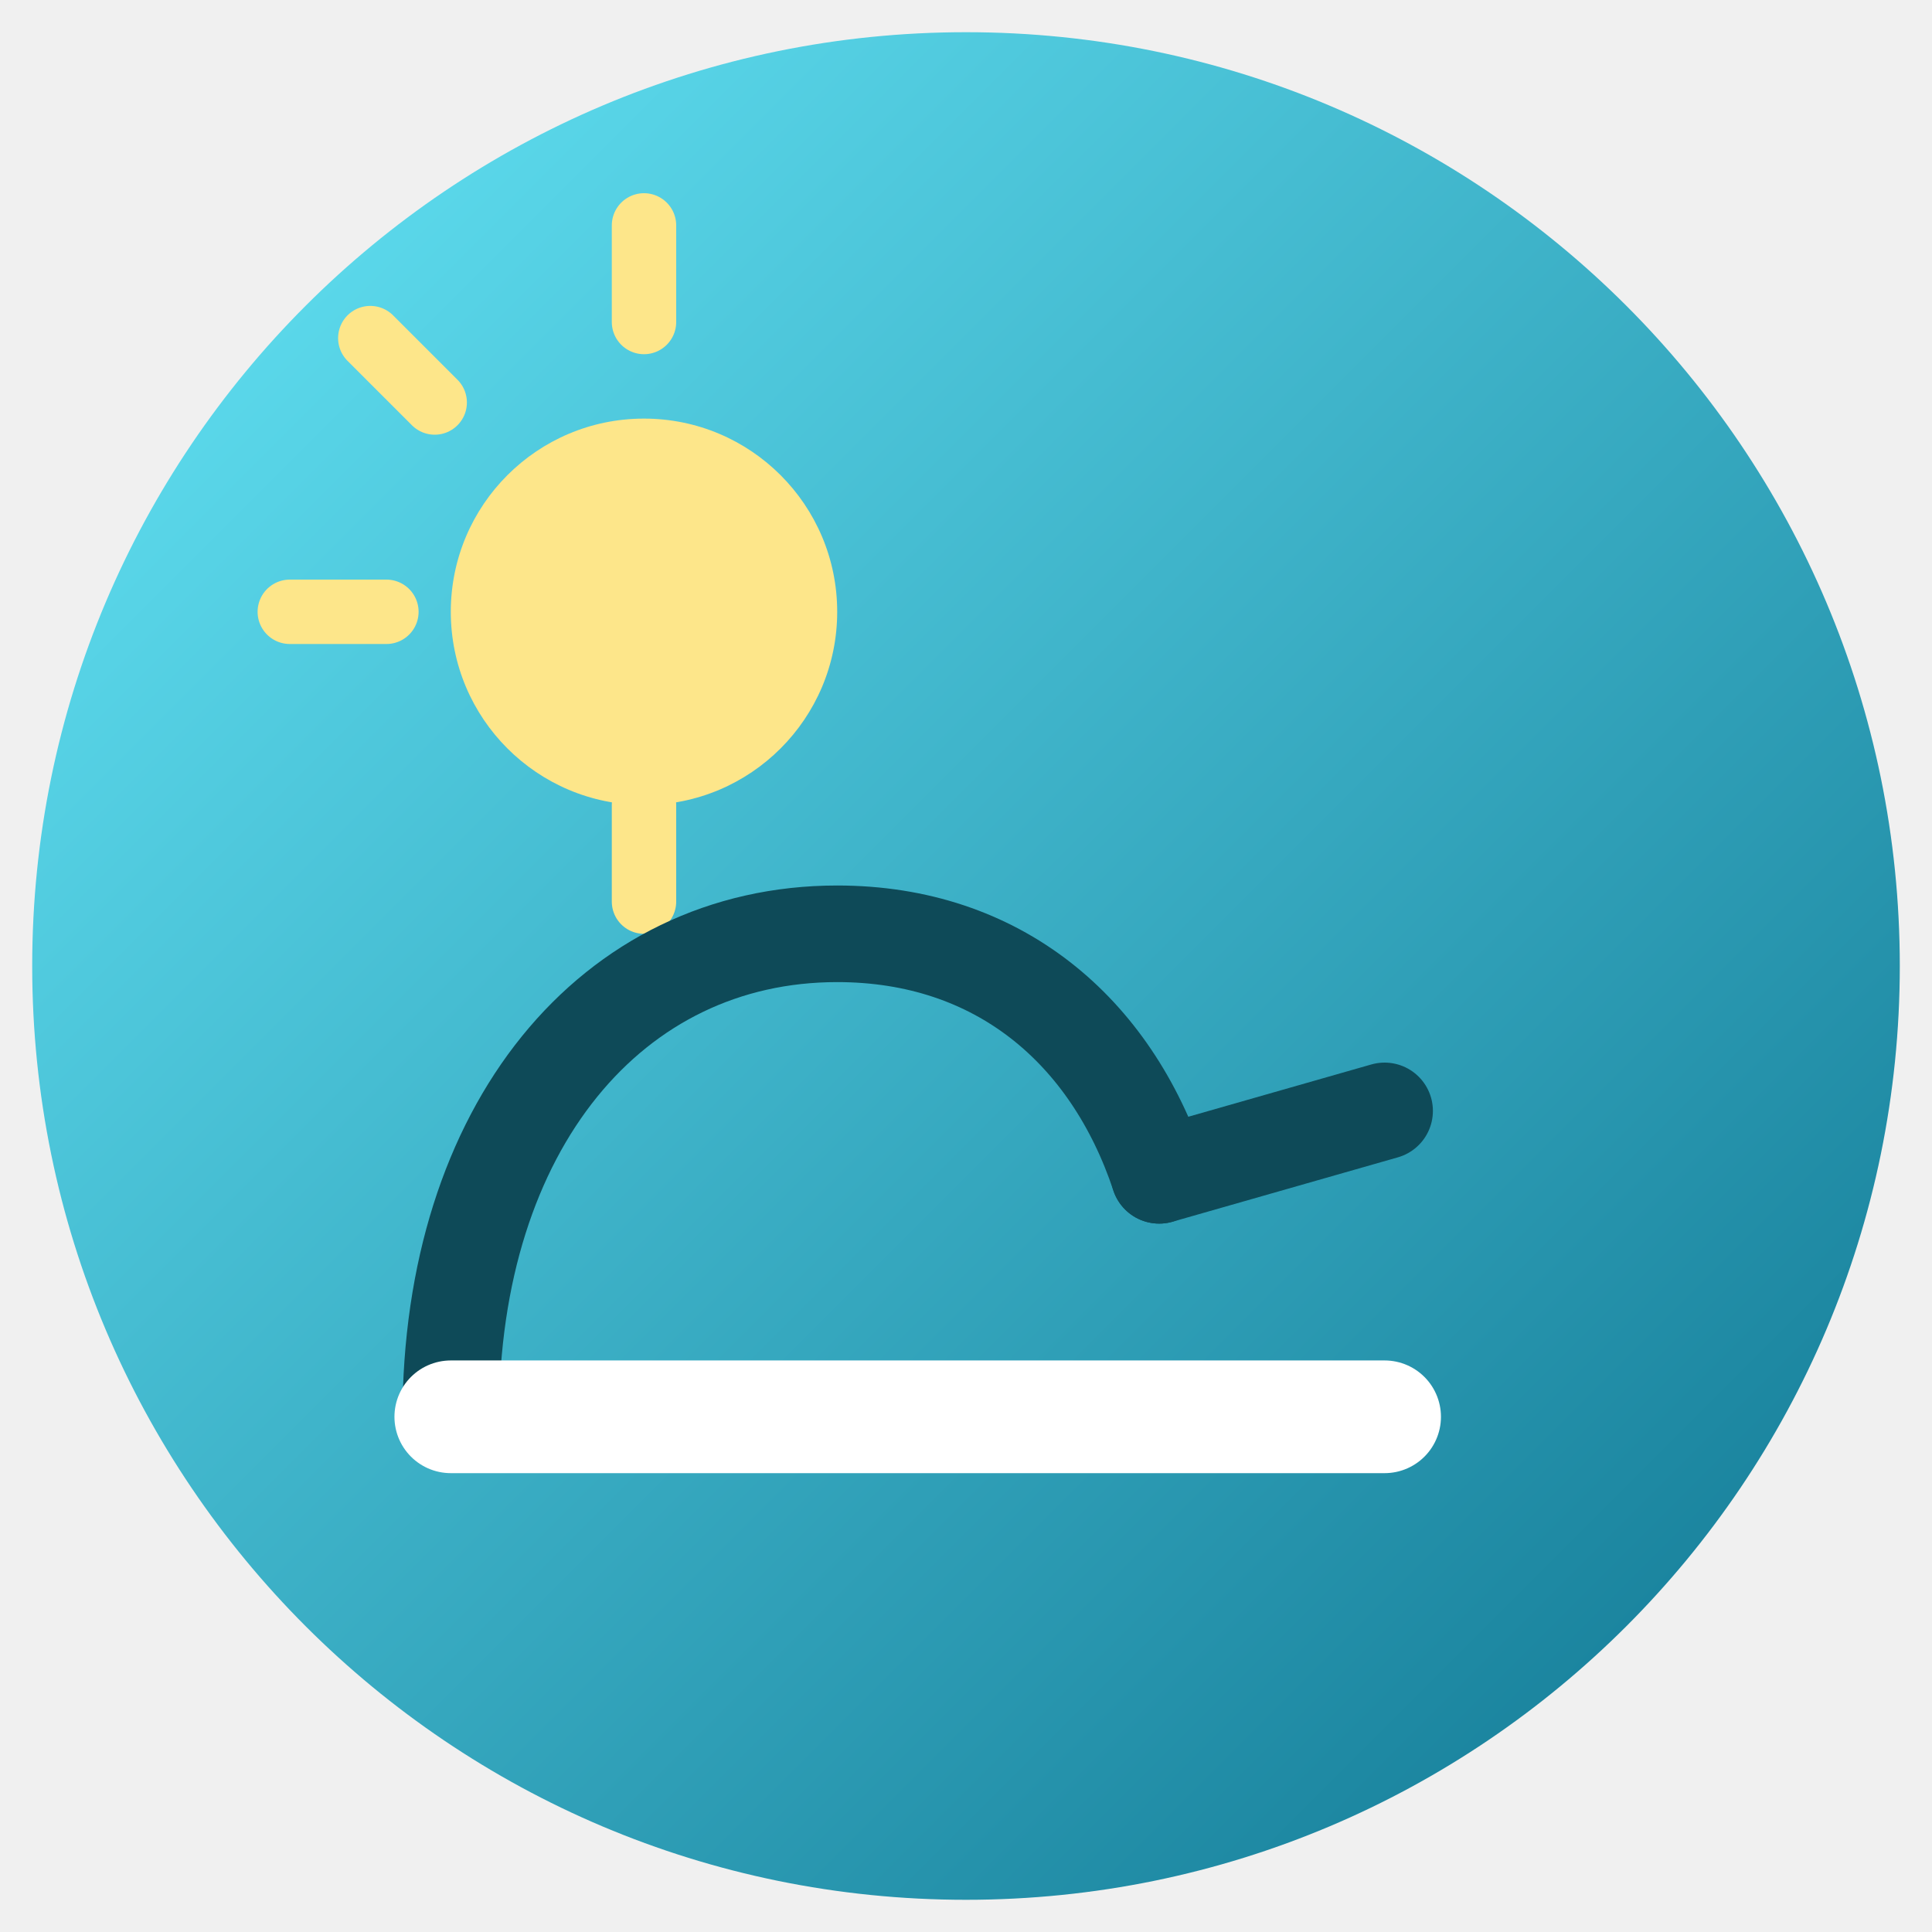
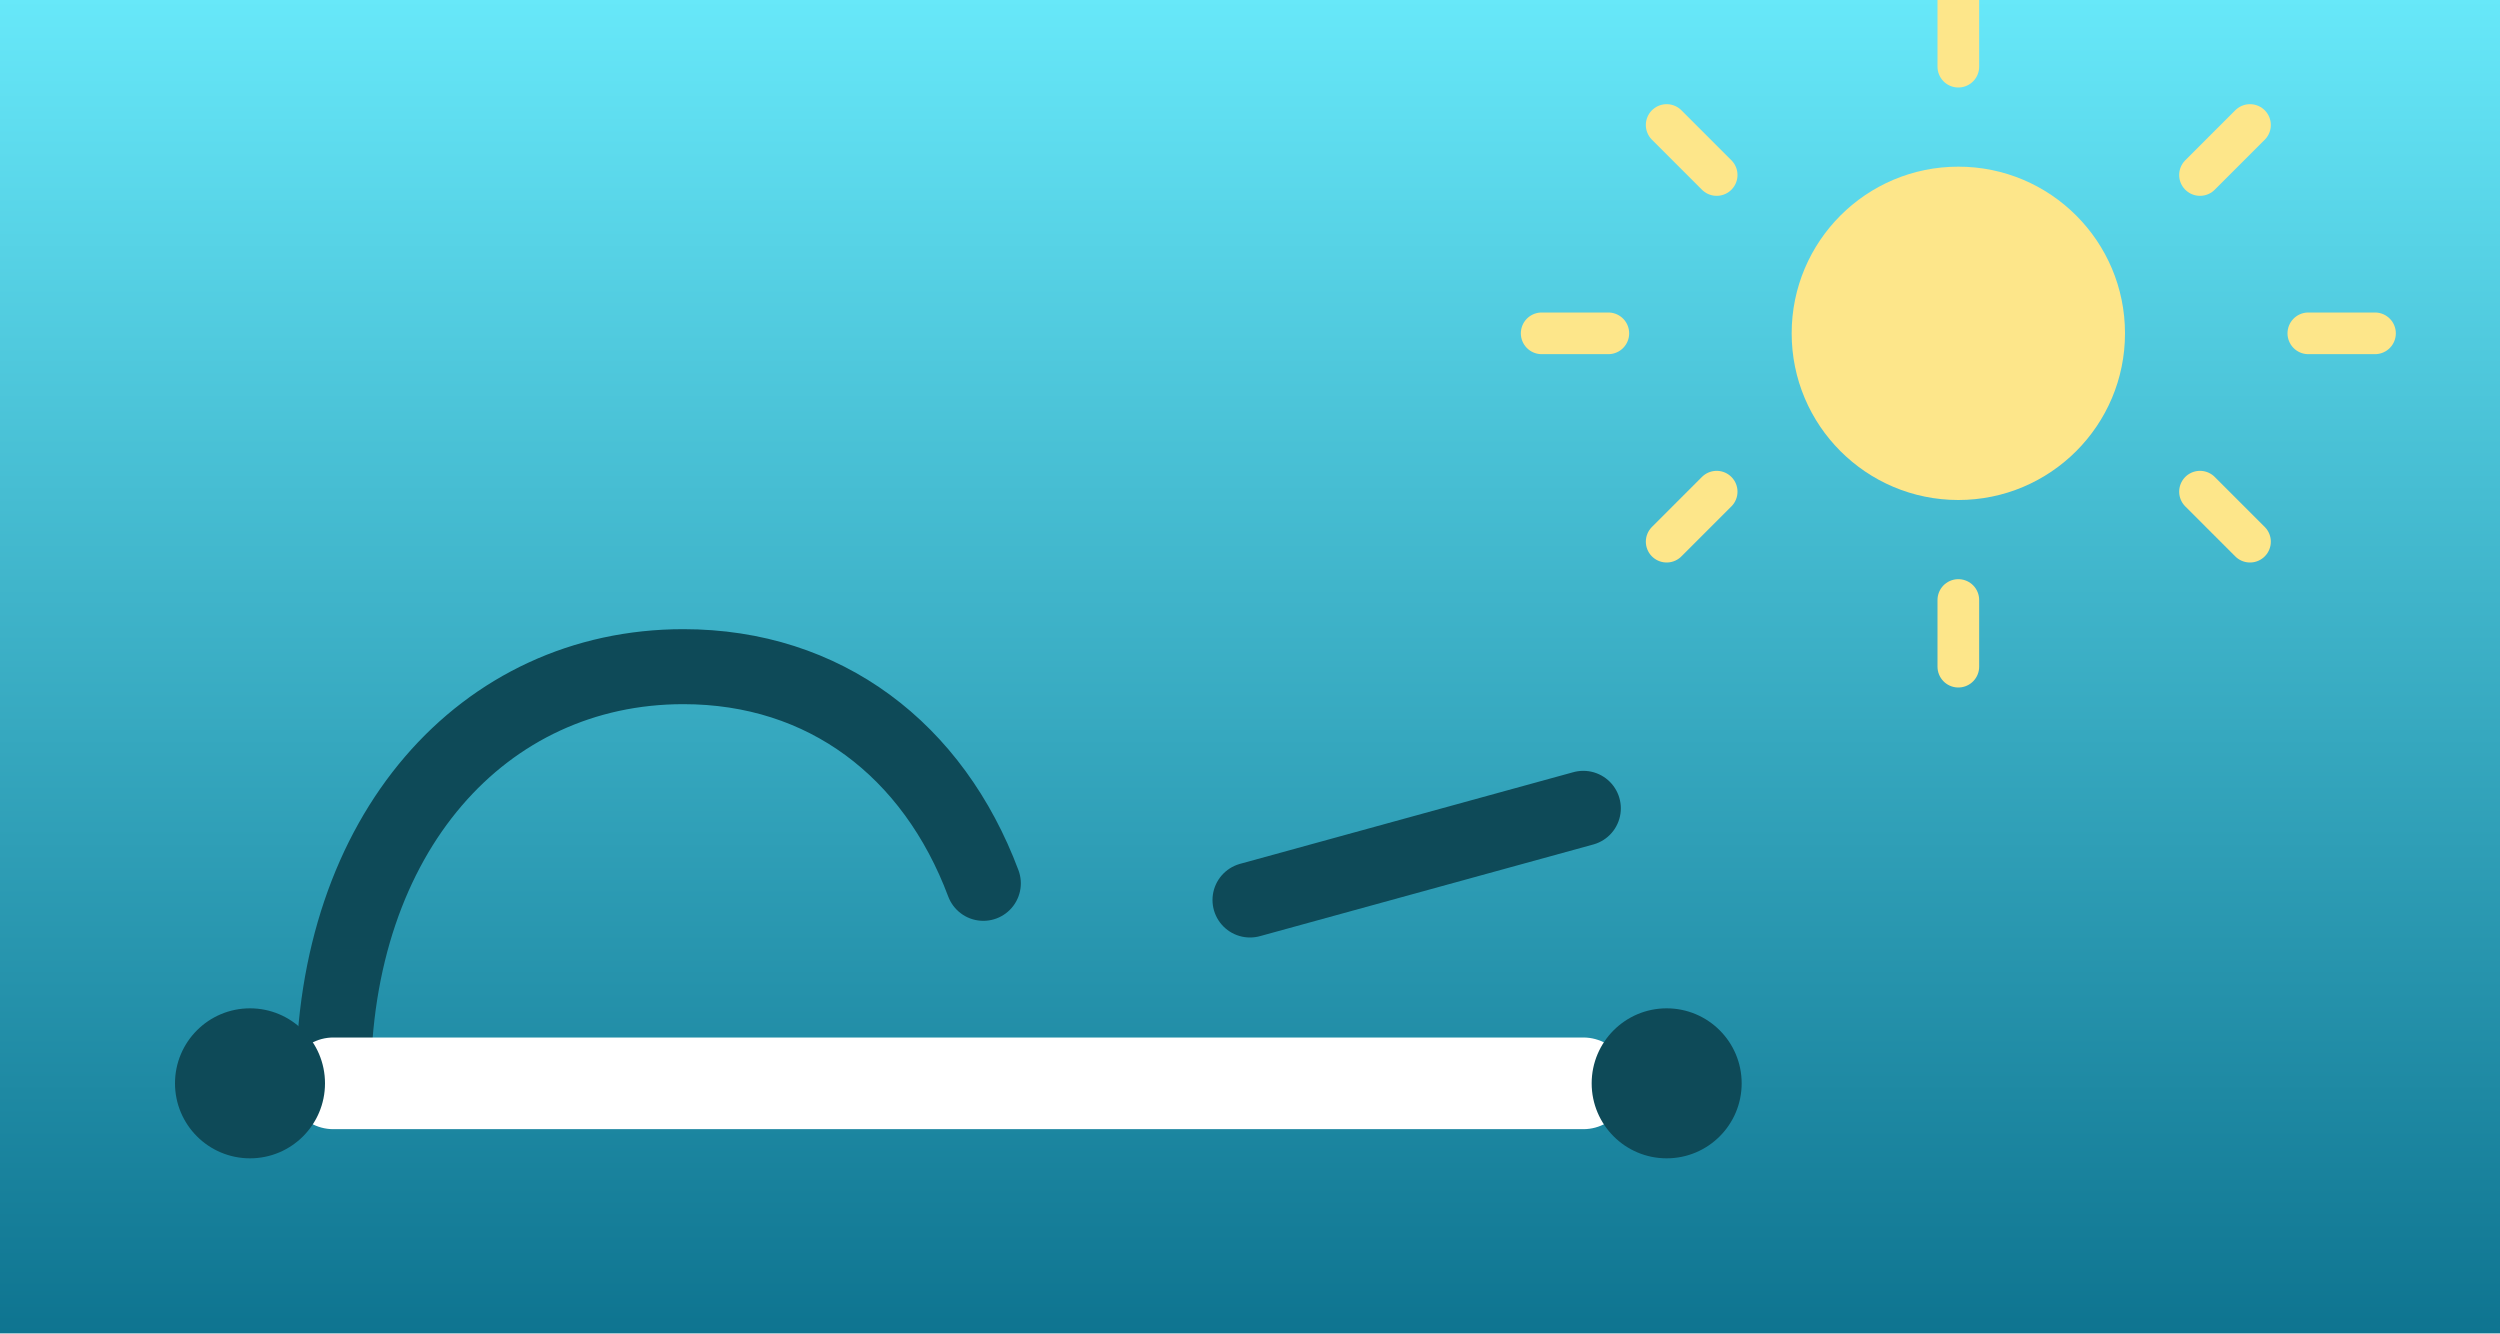
- <svg xmlns="http://www.w3.org/2000/svg" viewBox="0 0 120 120">
+ <svg xmlns="http://www.w3.org/2000/svg" viewBox="0 0 300 160">
  <defs>
-     <linearGradient id="bg" x1="0" y1="0" x2="1" y2="1">
+     <linearGradient id="bg" x1="0" y1="0" x2="0" y2="1">
      <stop offset="0%" stop-color="#67e8f9" />
      <stop offset="100%" stop-color="#0e7490" />
    </linearGradient>
  </defs>
-   <circle cx="60" cy="60" r="58" fill="url(#bg)" />
-   <circle cx="40" cy="38" r="12" fill="#fde68a" />
-   <path d="M40 20v-6M24 38h-6M27 25l-4-4M40 56v-6" stroke="#fde68a" stroke-width="4" stroke-linecap="round" />
-   <path d="M28 88c0-18 10-30 24-30 10 0 17 6 20 15" stroke="#0e4a58" stroke-width="6" fill="none" stroke-linecap="round" />
-   <path d="M28 88h58" stroke="#fff" stroke-width="7" stroke-linecap="round" />
-   <path d="M72 73l14-4" stroke="#0e4a58" stroke-width="6" stroke-linecap="round" />
+   <rect width="300" height="160" fill="url(#bg)" />
+   <circle cx="235" cy="40" r="20" fill="#fde68a" />
+   <path d="M235 8v-8M264 21l6-6M277 40h8M264 59l6 6M235 72v8M206 59l-6 6M193 40h-8M206 21l-6-6" stroke="#fde68a" stroke-width="5" stroke-linecap="round" />
+   <path d="M40 130c0-30 18-50 42-50 17 0 30 10 36 26" stroke="#0e4a58" stroke-width="9" fill="none" stroke-linecap="round" />
+   <path d="M40 130h150" stroke="#fff" stroke-width="11" stroke-linecap="round" />
+   <path d="M150 108l40-11" stroke="#0e4a58" stroke-width="9" stroke-linecap="round" />
+   <circle cx="30" cy="130" r="9" fill="#0e4a58" />
+   <circle cx="200" cy="130" r="9" fill="#0e4a58" />
</svg>
